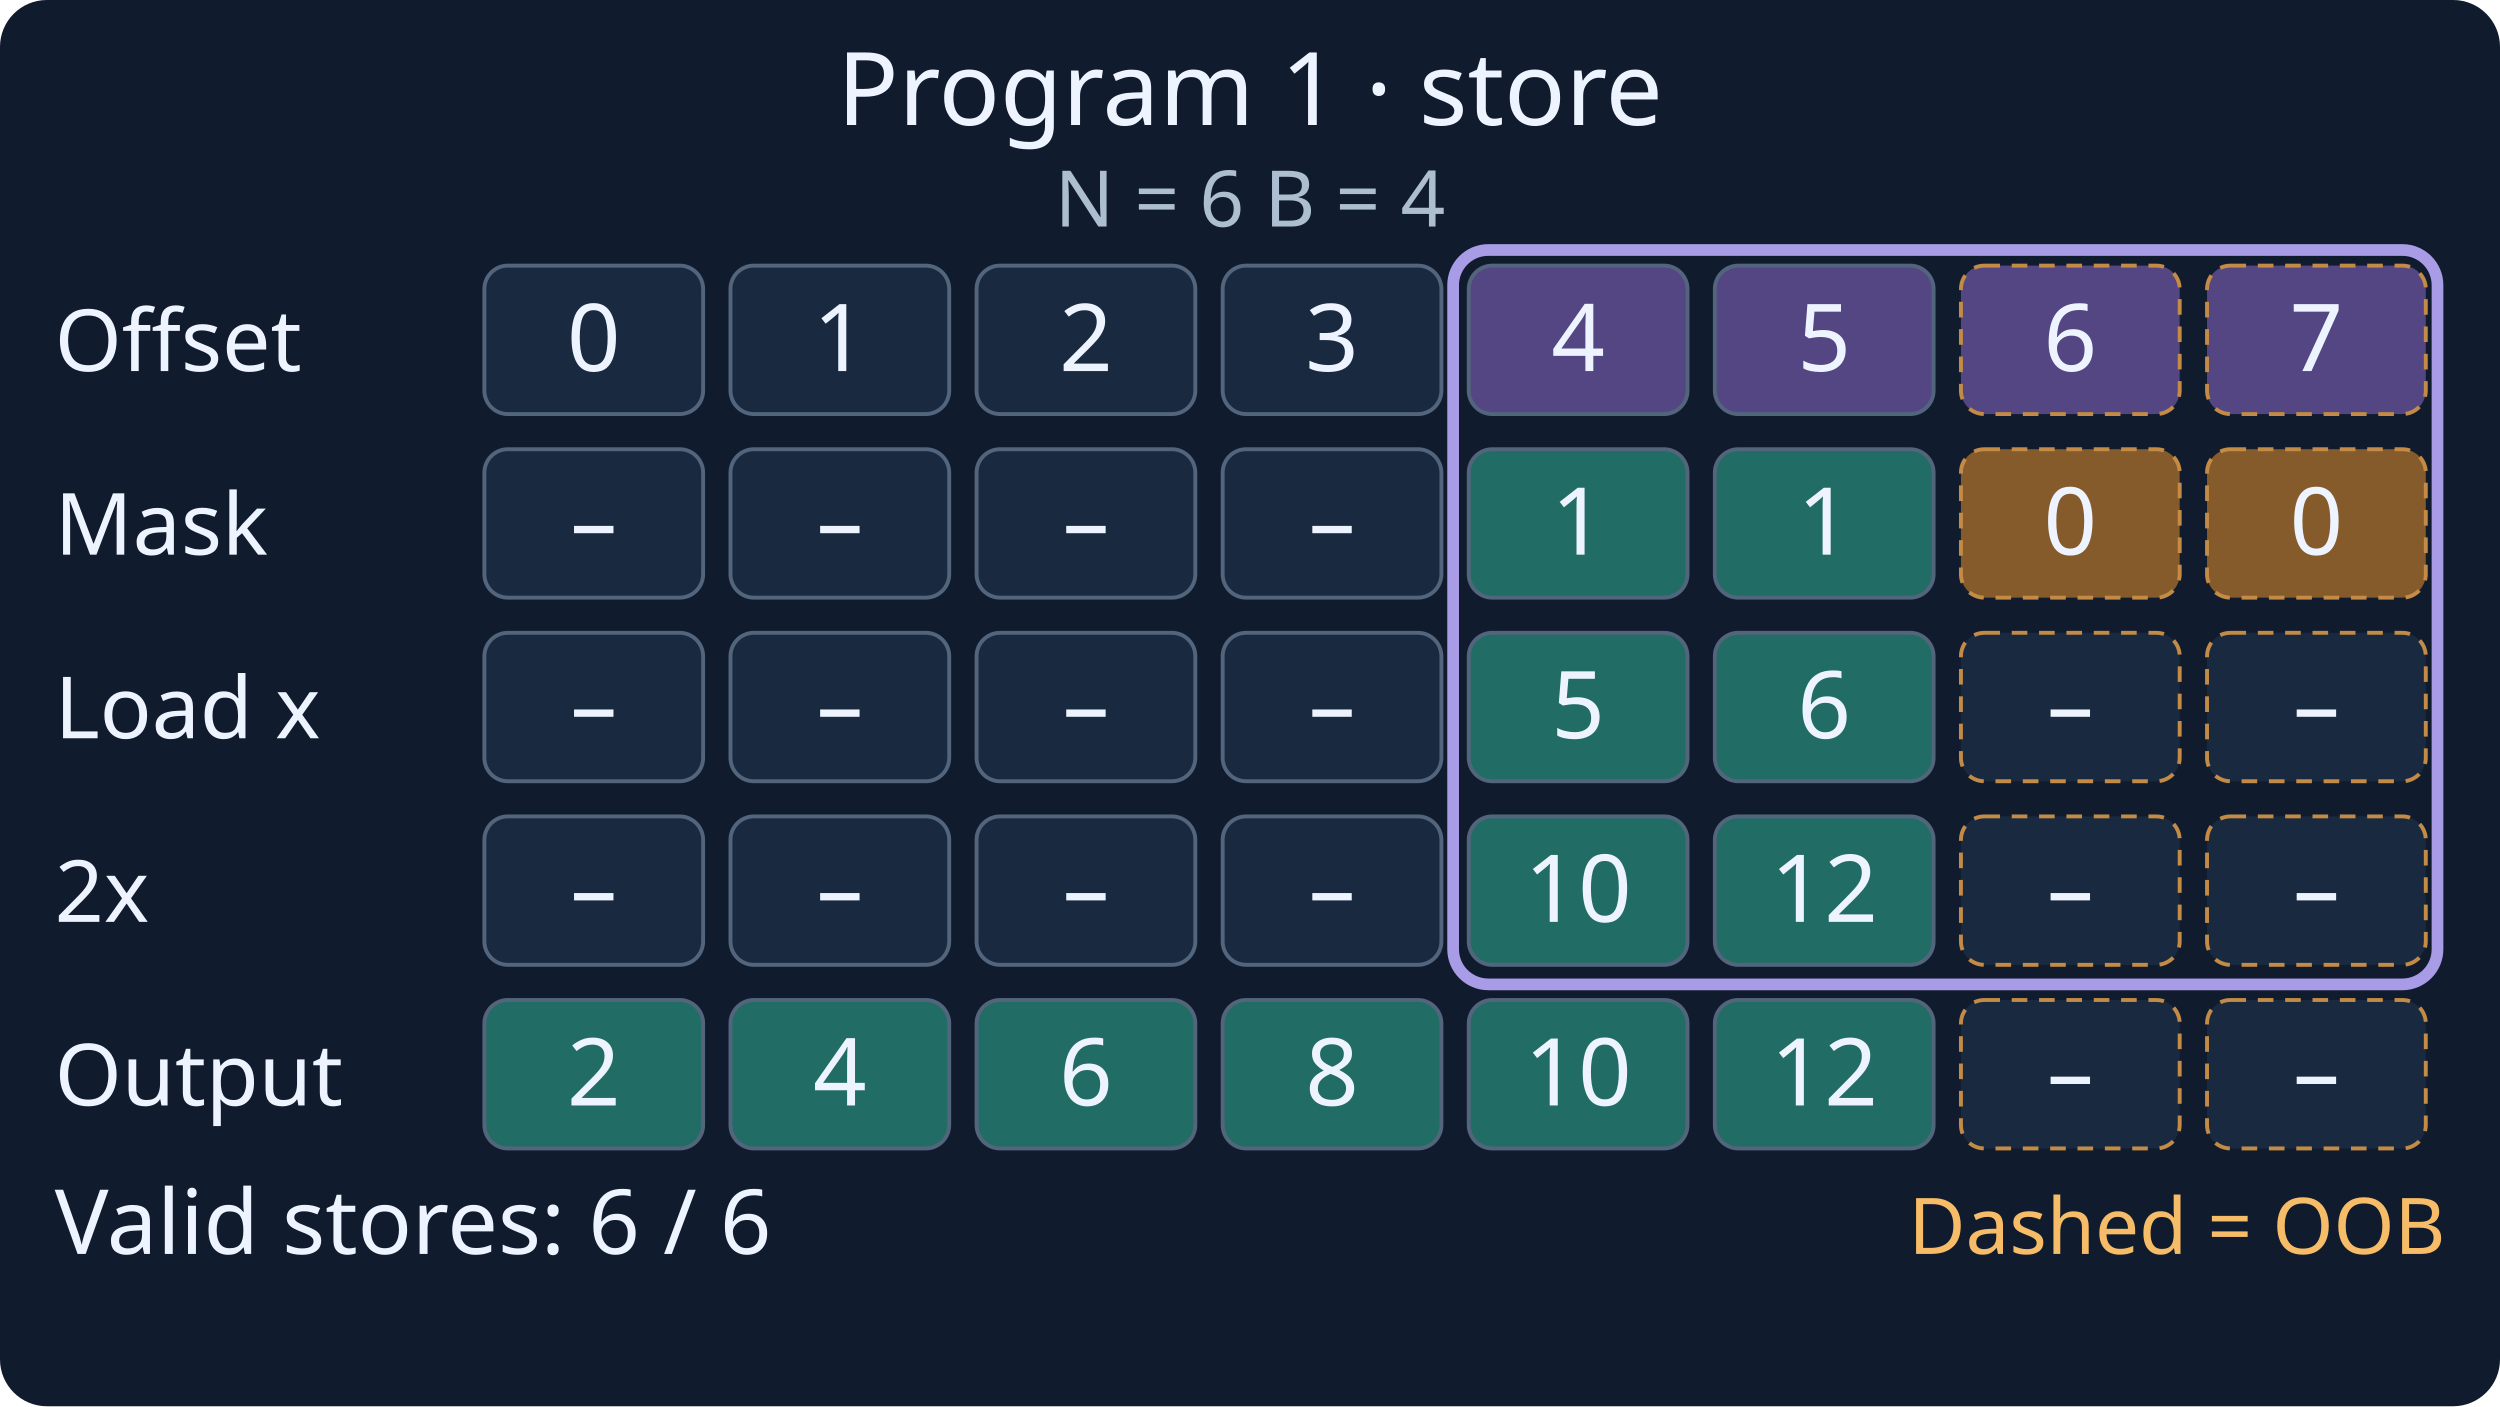
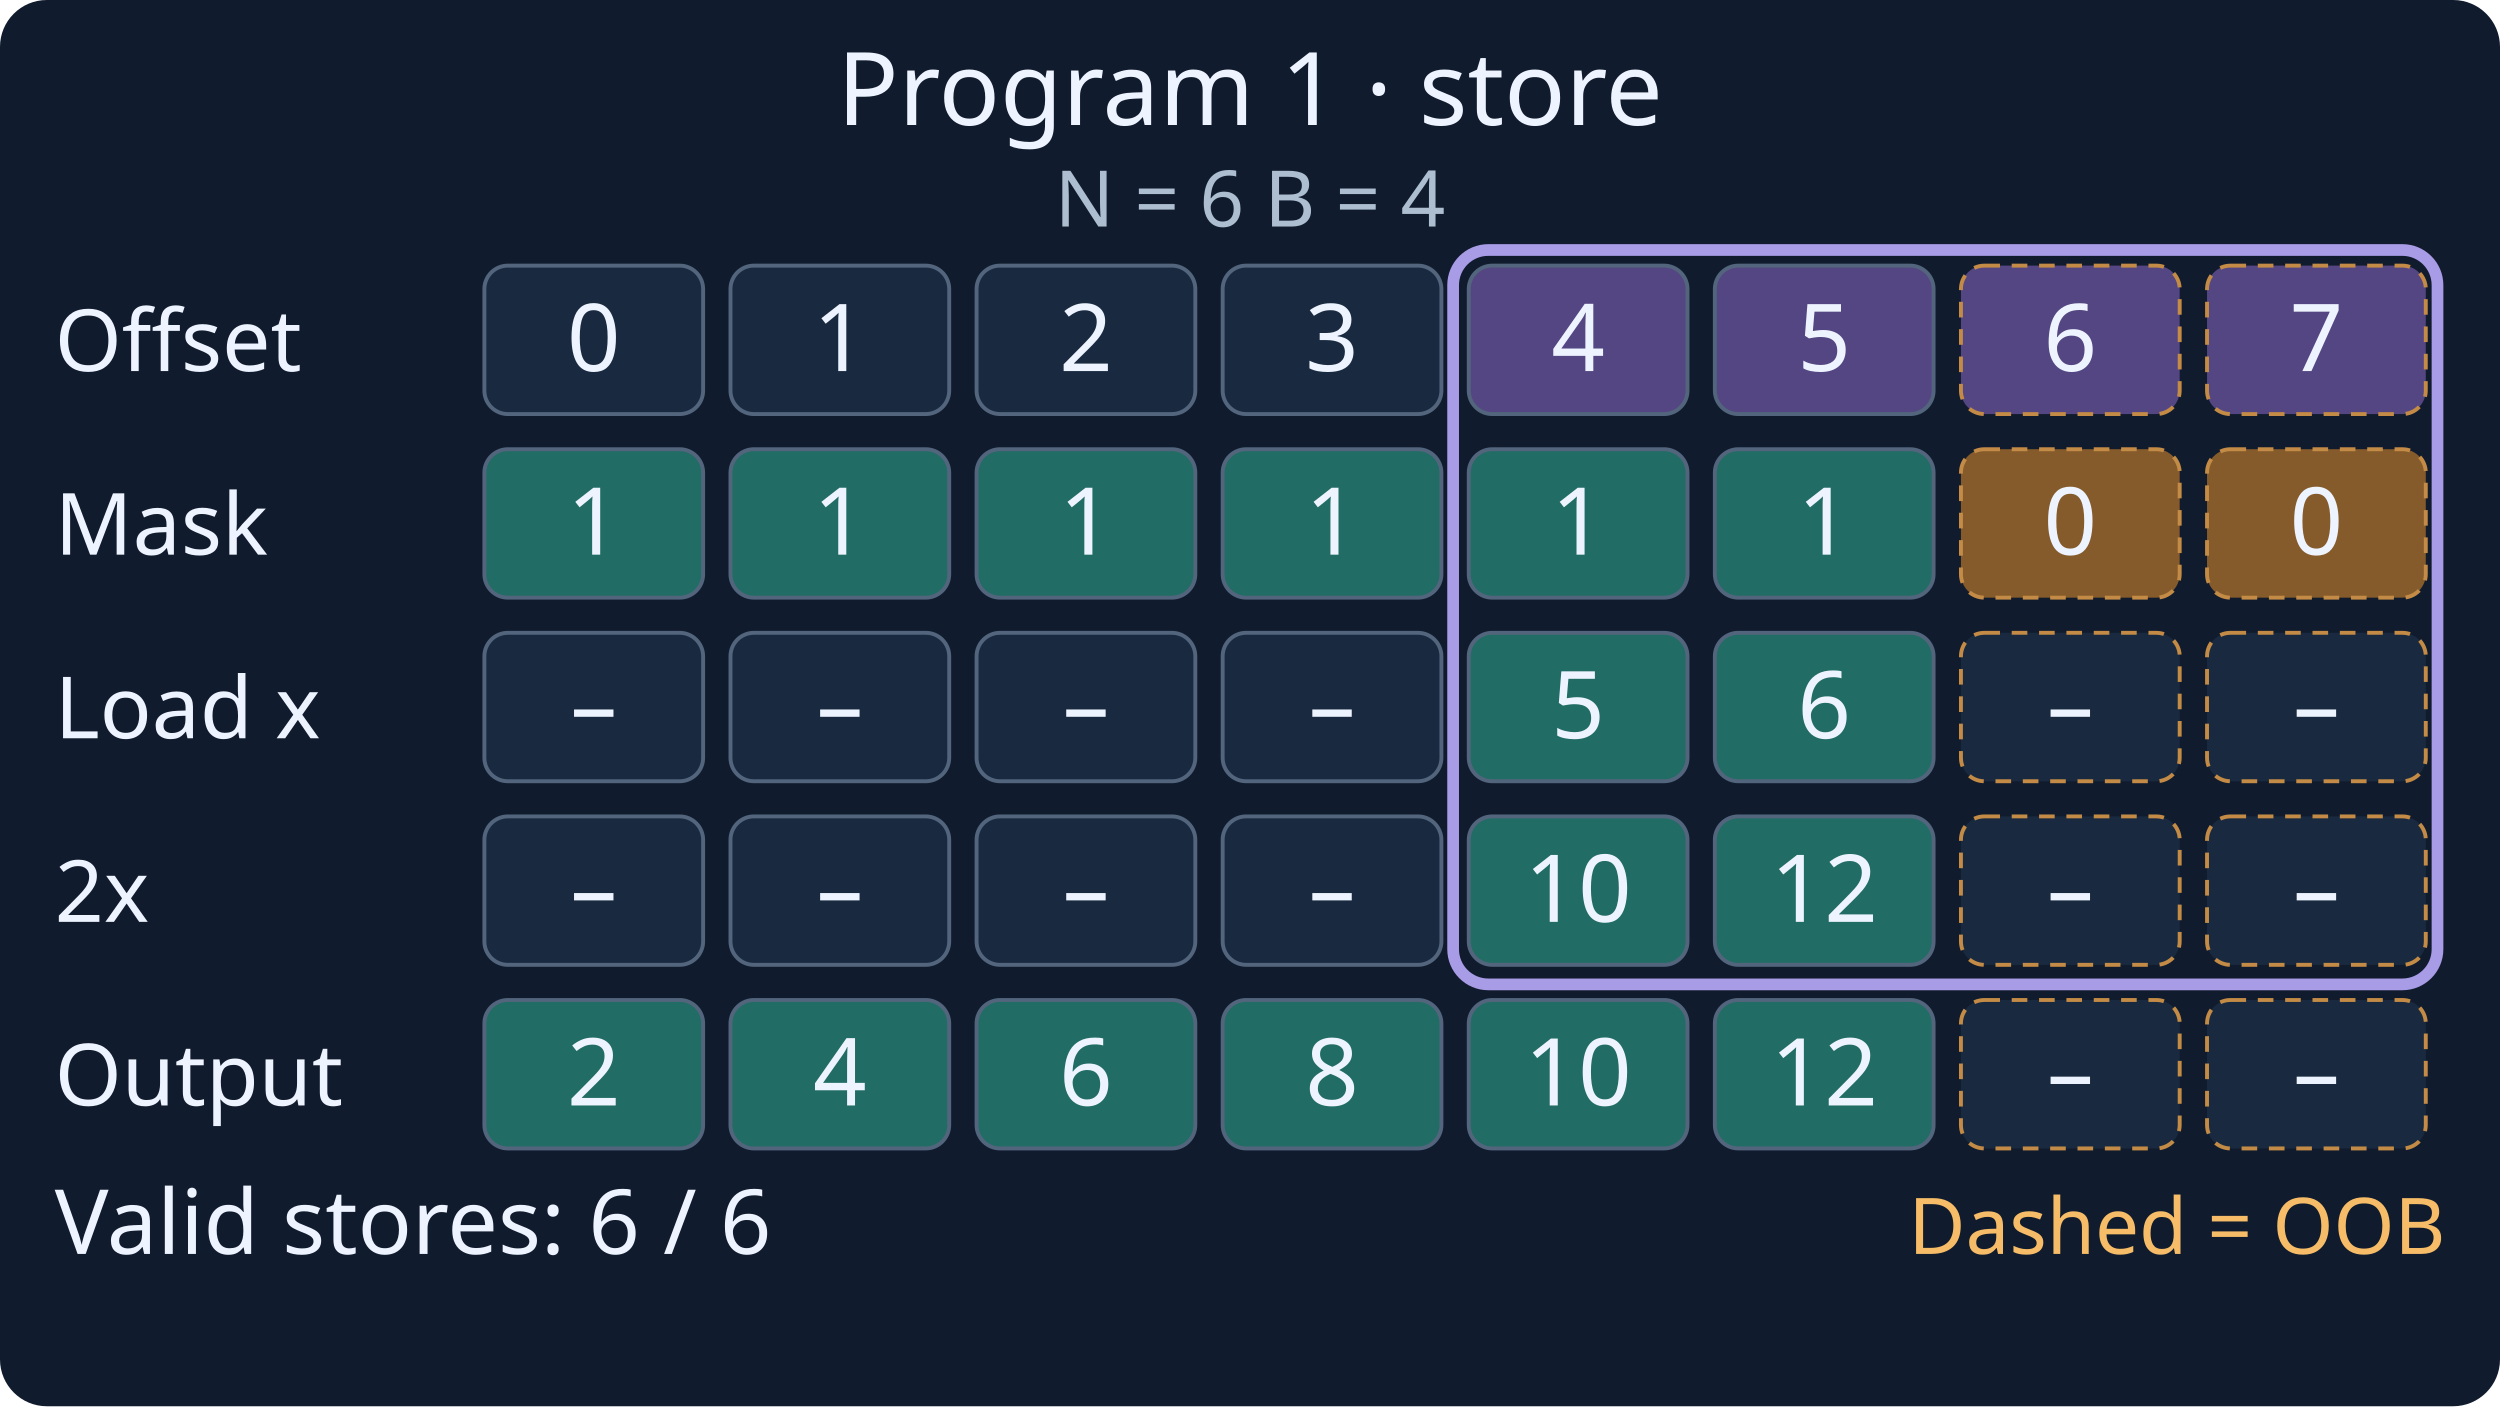
<svg xmlns="http://www.w3.org/2000/svg" viewBox="0 0 640 360" role="img" aria-labelledby="title desc" font-family="system-ui, sans-serif">
  <rect width="640" height="360" rx="12" fill="#101b2d" />
  <text x="320" y="32" font-size="26" fill="#eef4ff" text-anchor="middle">Program 1 · store</text>
  <text x="320" y="58" font-size="20" fill="#aebed1" text-anchor="middle">N = 6    B = 4</text>
  <text x="14" y="95" font-size="22" fill="#eef4ff" text-anchor="start">Offset</text>
  <text x="14" y="142" font-size="22" fill="#eef4ff" text-anchor="start">Mask</text>
  <text x="14" y="189" font-size="22" fill="#eef4ff" text-anchor="start">Load x</text>
  <text x="14" y="236" font-size="22" fill="#eef4ff" text-anchor="start">2x</text>
  <text x="14" y="283" font-size="22" fill="#eef4ff" text-anchor="start">Output</text>
  <rect x="124" y="68" width="56" height="38" rx="6" fill="#192a40" stroke="#52657c" />
  <text x="152" y="95" font-size="24" fill="#eef4ff" text-anchor="middle">0</text>
-   <rect x="124" y="115" width="56" height="38" rx="6" fill="#192a40" stroke="#52657c" />
-   <text x="152" y="142" font-size="24" fill="#eef4ff" text-anchor="middle">–</text>
+   <rect x="124" y="115" width="56" height="38" rx="6" fill="#216c64" stroke="#52657c" />
+   <text x="152" y="142" font-size="24" fill="#eef4ff" text-anchor="middle">1</text>
  <rect x="124" y="162" width="56" height="38" rx="6" fill="#192a40" stroke="#52657c" />
  <text x="152" y="189" font-size="24" fill="#eef4ff" text-anchor="middle">–</text>
  <rect x="124" y="209" width="56" height="38" rx="6" fill="#192a40" stroke="#52657c" />
  <text x="152" y="236" font-size="24" fill="#eef4ff" text-anchor="middle">–</text>
  <rect x="124" y="256" width="56" height="38" rx="6" fill="#216c64" stroke="#52657c" />
  <text x="152" y="283" font-size="24" fill="#eef4ff" text-anchor="middle">2</text>
  <rect x="187" y="68" width="56" height="38" rx="6" fill="#192a40" stroke="#52657c" />
  <text x="215" y="95" font-size="24" fill="#eef4ff" text-anchor="middle">1</text>
-   <rect x="187" y="115" width="56" height="38" rx="6" fill="#192a40" stroke="#52657c" />
-   <text x="215" y="142" font-size="24" fill="#eef4ff" text-anchor="middle">–</text>
+   <rect x="187" y="115" width="56" height="38" rx="6" fill="#216c64" stroke="#52657c" />
+   <text x="215" y="142" font-size="24" fill="#eef4ff" text-anchor="middle">1</text>
  <rect x="187" y="162" width="56" height="38" rx="6" fill="#192a40" stroke="#52657c" />
  <text x="215" y="189" font-size="24" fill="#eef4ff" text-anchor="middle">–</text>
  <rect x="187" y="209" width="56" height="38" rx="6" fill="#192a40" stroke="#52657c" />
  <text x="215" y="236" font-size="24" fill="#eef4ff" text-anchor="middle">–</text>
  <rect x="187" y="256" width="56" height="38" rx="6" fill="#216c64" stroke="#52657c" />
  <text x="215" y="283" font-size="24" fill="#eef4ff" text-anchor="middle">4</text>
  <rect x="250" y="68" width="56" height="38" rx="6" fill="#192a40" stroke="#52657c" />
  <text x="278" y="95" font-size="24" fill="#eef4ff" text-anchor="middle">2</text>
-   <rect x="250" y="115" width="56" height="38" rx="6" fill="#192a40" stroke="#52657c" />
-   <text x="278" y="142" font-size="24" fill="#eef4ff" text-anchor="middle">–</text>
+   <rect x="250" y="115" width="56" height="38" rx="6" fill="#216c64" stroke="#52657c" />
+   <text x="278" y="142" font-size="24" fill="#eef4ff" text-anchor="middle">1</text>
  <rect x="250" y="162" width="56" height="38" rx="6" fill="#192a40" stroke="#52657c" />
  <text x="278" y="189" font-size="24" fill="#eef4ff" text-anchor="middle">–</text>
  <rect x="250" y="209" width="56" height="38" rx="6" fill="#192a40" stroke="#52657c" />
  <text x="278" y="236" font-size="24" fill="#eef4ff" text-anchor="middle">–</text>
  <rect x="250" y="256" width="56" height="38" rx="6" fill="#216c64" stroke="#52657c" />
  <text x="278" y="283" font-size="24" fill="#eef4ff" text-anchor="middle">6</text>
  <rect x="313" y="68" width="56" height="38" rx="6" fill="#192a40" stroke="#52657c" />
  <text x="341" y="95" font-size="24" fill="#eef4ff" text-anchor="middle">3</text>
-   <rect x="313" y="115" width="56" height="38" rx="6" fill="#192a40" stroke="#52657c" />
-   <text x="341" y="142" font-size="24" fill="#eef4ff" text-anchor="middle">–</text>
+   <rect x="313" y="115" width="56" height="38" rx="6" fill="#216c64" stroke="#52657c" />
+   <text x="341" y="142" font-size="24" fill="#eef4ff" text-anchor="middle">1</text>
  <rect x="313" y="162" width="56" height="38" rx="6" fill="#192a40" stroke="#52657c" />
  <text x="341" y="189" font-size="24" fill="#eef4ff" text-anchor="middle">–</text>
  <rect x="313" y="209" width="56" height="38" rx="6" fill="#192a40" stroke="#52657c" />
  <text x="341" y="236" font-size="24" fill="#eef4ff" text-anchor="middle">–</text>
  <rect x="313" y="256" width="56" height="38" rx="6" fill="#216c64" stroke="#52657c" />
  <text x="341" y="283" font-size="24" fill="#eef4ff" text-anchor="middle">8</text>
  <rect x="376" y="68" width="56" height="38" rx="6" fill="#544682" stroke="#52657c" />
  <text x="404" y="95" font-size="24" fill="#eef4ff" text-anchor="middle">4</text>
  <rect x="376" y="115" width="56" height="38" rx="6" fill="#216c64" stroke="#52657c" />
  <text x="404" y="142" font-size="24" fill="#eef4ff" text-anchor="middle">1</text>
  <rect x="376" y="162" width="56" height="38" rx="6" fill="#216c64" stroke="#52657c" />
  <text x="404" y="189" font-size="24" fill="#eef4ff" text-anchor="middle">5</text>
  <rect x="376" y="209" width="56" height="38" rx="6" fill="#216c64" stroke="#52657c" />
  <text x="404" y="236" font-size="24" fill="#eef4ff" text-anchor="middle">10</text>
  <rect x="376" y="256" width="56" height="38" rx="6" fill="#216c64" stroke="#52657c" />
  <text x="404" y="283" font-size="24" fill="#eef4ff" text-anchor="middle">10</text>
  <rect x="439" y="68" width="56" height="38" rx="6" fill="#544682" stroke="#52657c" />
  <text x="467" y="95" font-size="24" fill="#eef4ff" text-anchor="middle">5</text>
  <rect x="439" y="115" width="56" height="38" rx="6" fill="#216c64" stroke="#52657c" />
  <text x="467" y="142" font-size="24" fill="#eef4ff" text-anchor="middle">1</text>
  <rect x="439" y="162" width="56" height="38" rx="6" fill="#216c64" stroke="#52657c" />
  <text x="467" y="189" font-size="24" fill="#eef4ff" text-anchor="middle">6</text>
  <rect x="439" y="209" width="56" height="38" rx="6" fill="#216c64" stroke="#52657c" />
  <text x="467" y="236" font-size="24" fill="#eef4ff" text-anchor="middle">12</text>
  <rect x="439" y="256" width="56" height="38" rx="6" fill="#216c64" stroke="#52657c" />
  <text x="467" y="283" font-size="24" fill="#eef4ff" text-anchor="middle">12</text>
  <rect x="502" y="68" width="56" height="38" rx="6" fill="#544682" stroke="#c38b45" stroke-dasharray="4 3" />
  <text x="530" y="95" font-size="24" fill="#eef4ff" text-anchor="middle">6</text>
  <rect x="502" y="115" width="56" height="38" rx="6" fill="#865b2b" stroke="#c38b45" stroke-dasharray="4 3" />
  <text x="530" y="142" font-size="24" fill="#eef4ff" text-anchor="middle">0</text>
  <rect x="502" y="162" width="56" height="38" rx="6" fill="#192a40" stroke="#c38b45" stroke-dasharray="4 3" />
  <text x="530" y="189" font-size="24" fill="#eef4ff" text-anchor="middle">–</text>
  <rect x="502" y="209" width="56" height="38" rx="6" fill="#192a40" stroke="#c38b45" stroke-dasharray="4 3" />
  <text x="530" y="236" font-size="24" fill="#eef4ff" text-anchor="middle">–</text>
  <rect x="502" y="256" width="56" height="38" rx="6" fill="#192a40" stroke="#c38b45" stroke-dasharray="4 3" />
  <text x="530" y="283" font-size="24" fill="#eef4ff" text-anchor="middle">–</text>
  <rect x="565" y="68" width="56" height="38" rx="6" fill="#544682" stroke="#c38b45" stroke-dasharray="4 3" />
  <text x="593" y="95" font-size="24" fill="#eef4ff" text-anchor="middle">7</text>
  <rect x="565" y="115" width="56" height="38" rx="6" fill="#865b2b" stroke="#c38b45" stroke-dasharray="4 3" />
  <text x="593" y="142" font-size="24" fill="#eef4ff" text-anchor="middle">0</text>
  <rect x="565" y="162" width="56" height="38" rx="6" fill="#192a40" stroke="#c38b45" stroke-dasharray="4 3" />
  <text x="593" y="189" font-size="24" fill="#eef4ff" text-anchor="middle">–</text>
  <rect x="565" y="209" width="56" height="38" rx="6" fill="#192a40" stroke="#c38b45" stroke-dasharray="4 3" />
  <text x="593" y="236" font-size="24" fill="#eef4ff" text-anchor="middle">–</text>
  <rect x="565" y="256" width="56" height="38" rx="6" fill="#192a40" stroke="#c38b45" stroke-dasharray="4 3" />
  <text x="593" y="283" font-size="24" fill="#eef4ff" text-anchor="middle">–</text>
  <rect x="372" y="64" width="252" height="188" rx="9" fill="none" stroke="#a99ce7" stroke-width="3" />
  <text x="14" y="321" font-size="23" fill="#eef4ff" text-anchor="start">Valid stores: 6 / 6</text>
  <text x="626" y="321" font-size="20" fill="#f6bc67" text-anchor="end">Dashed = OOB</text>
</svg>
